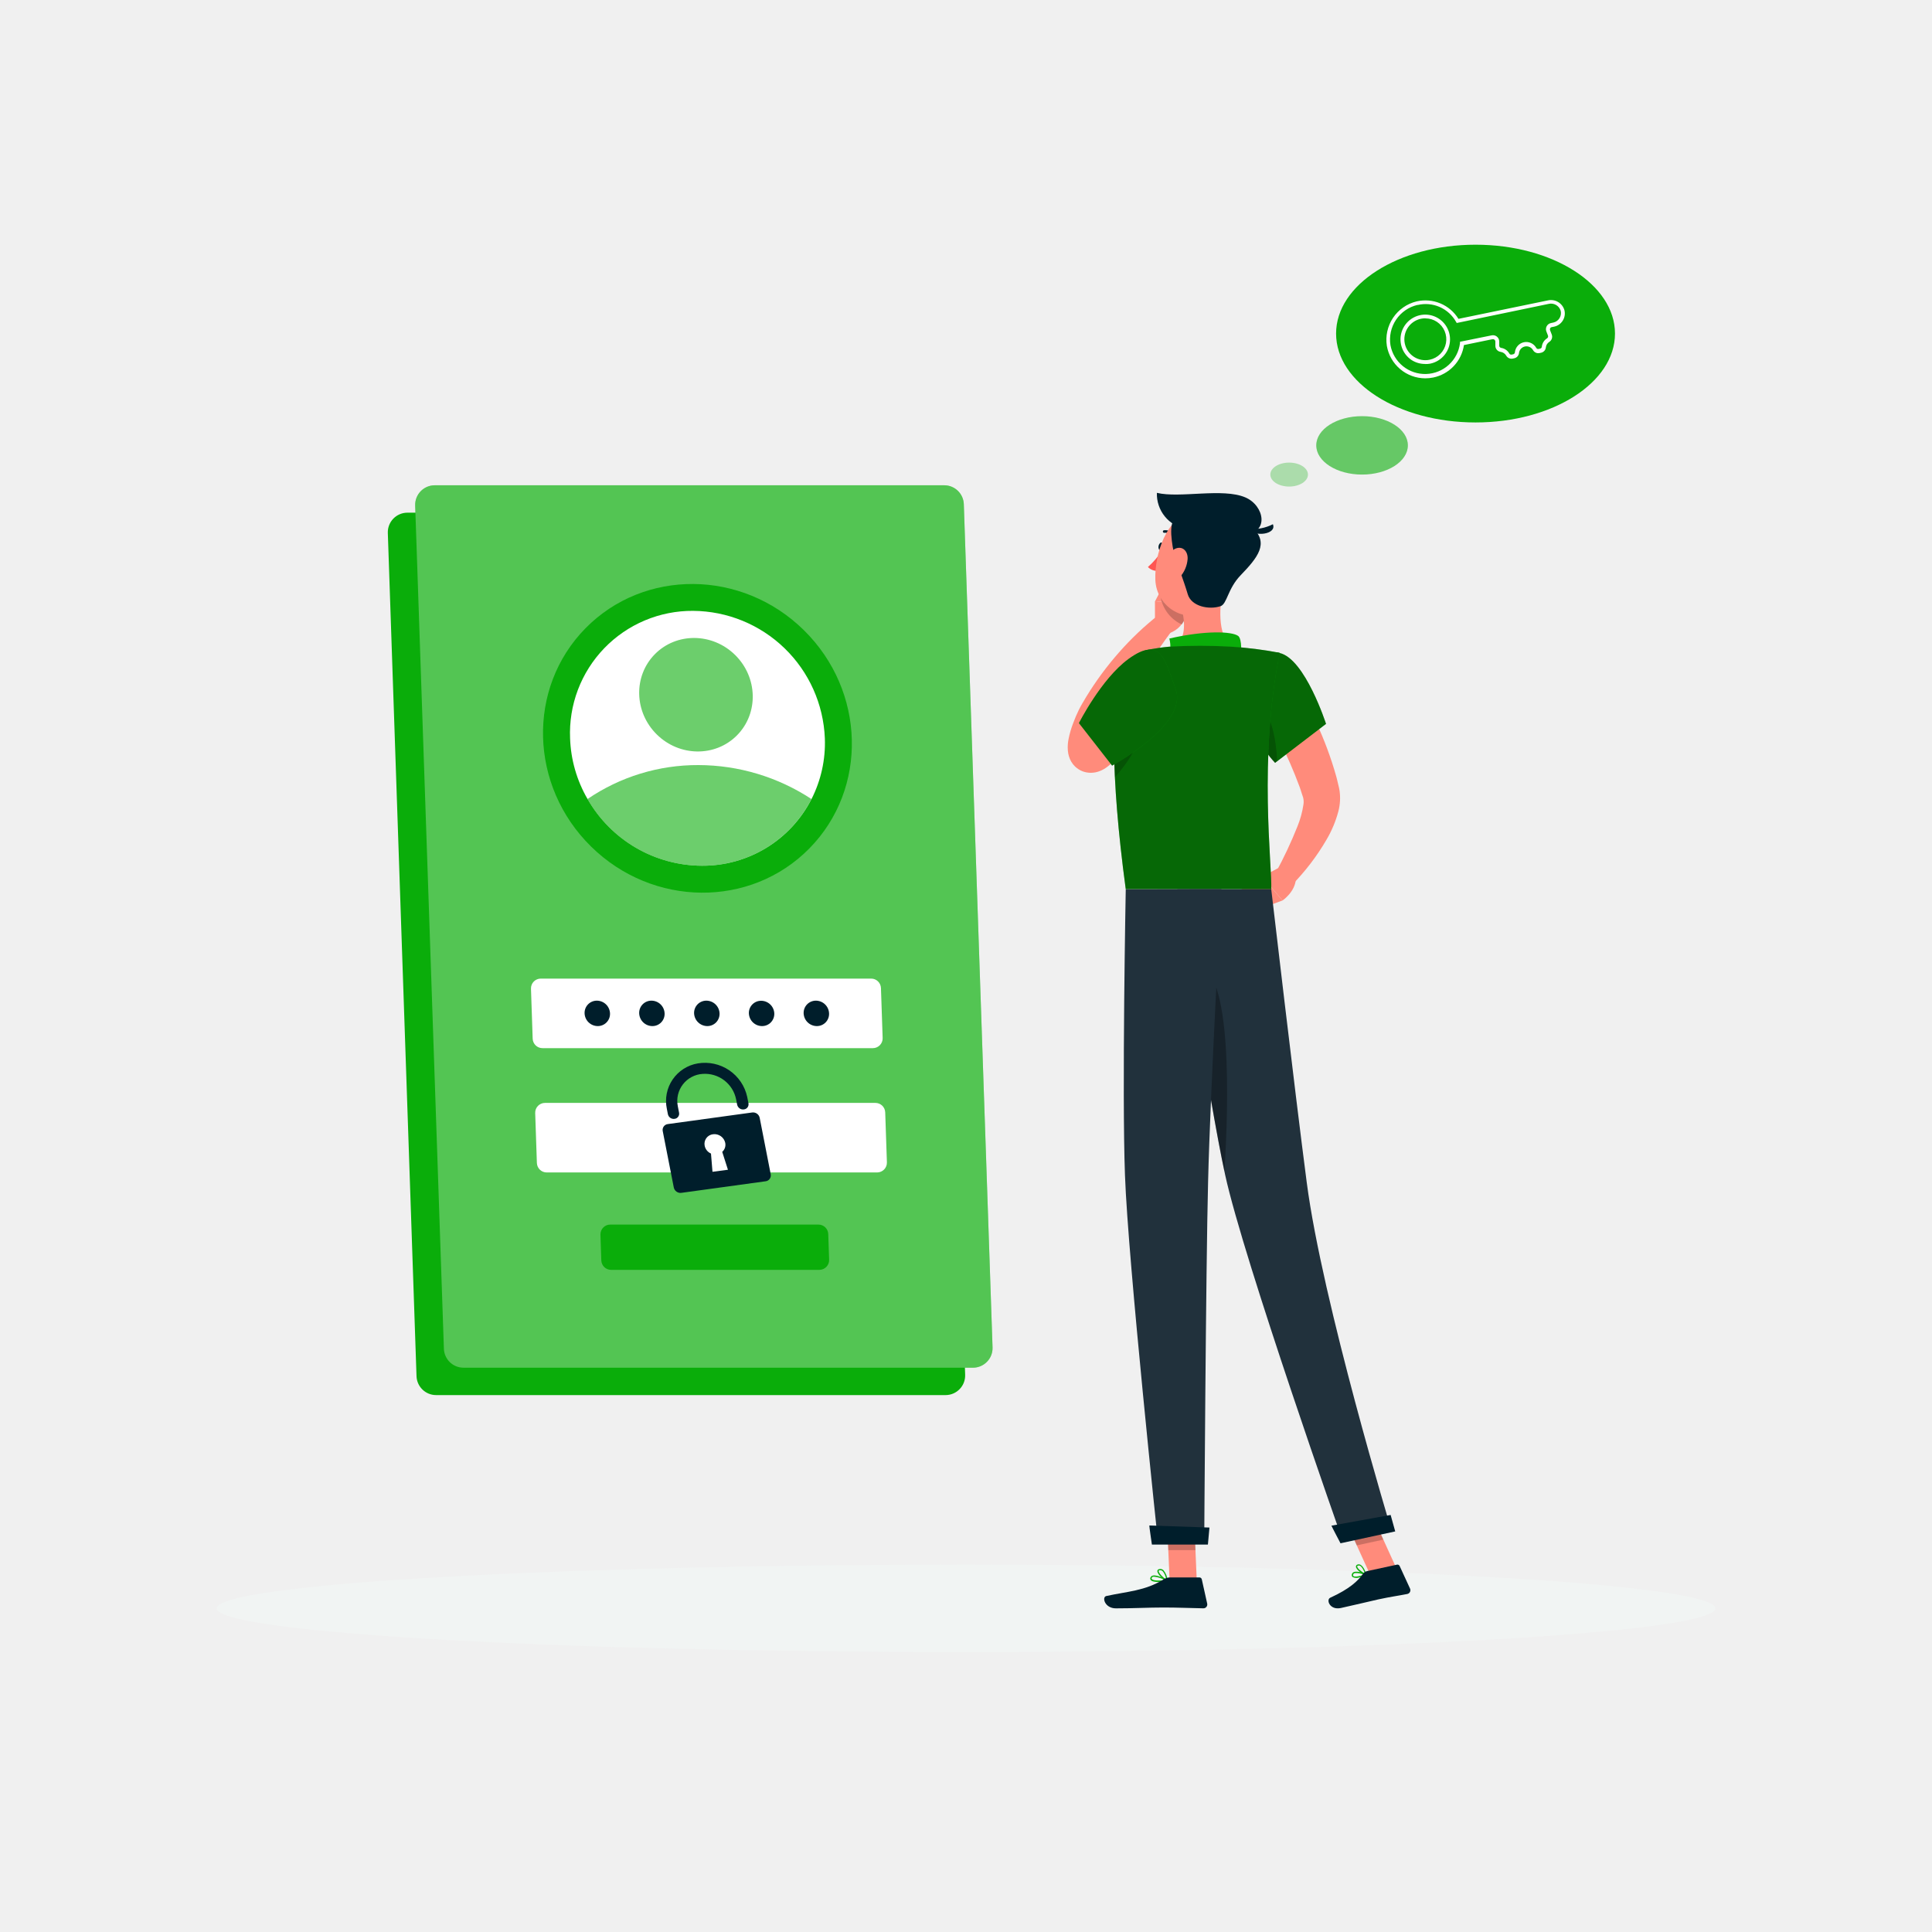
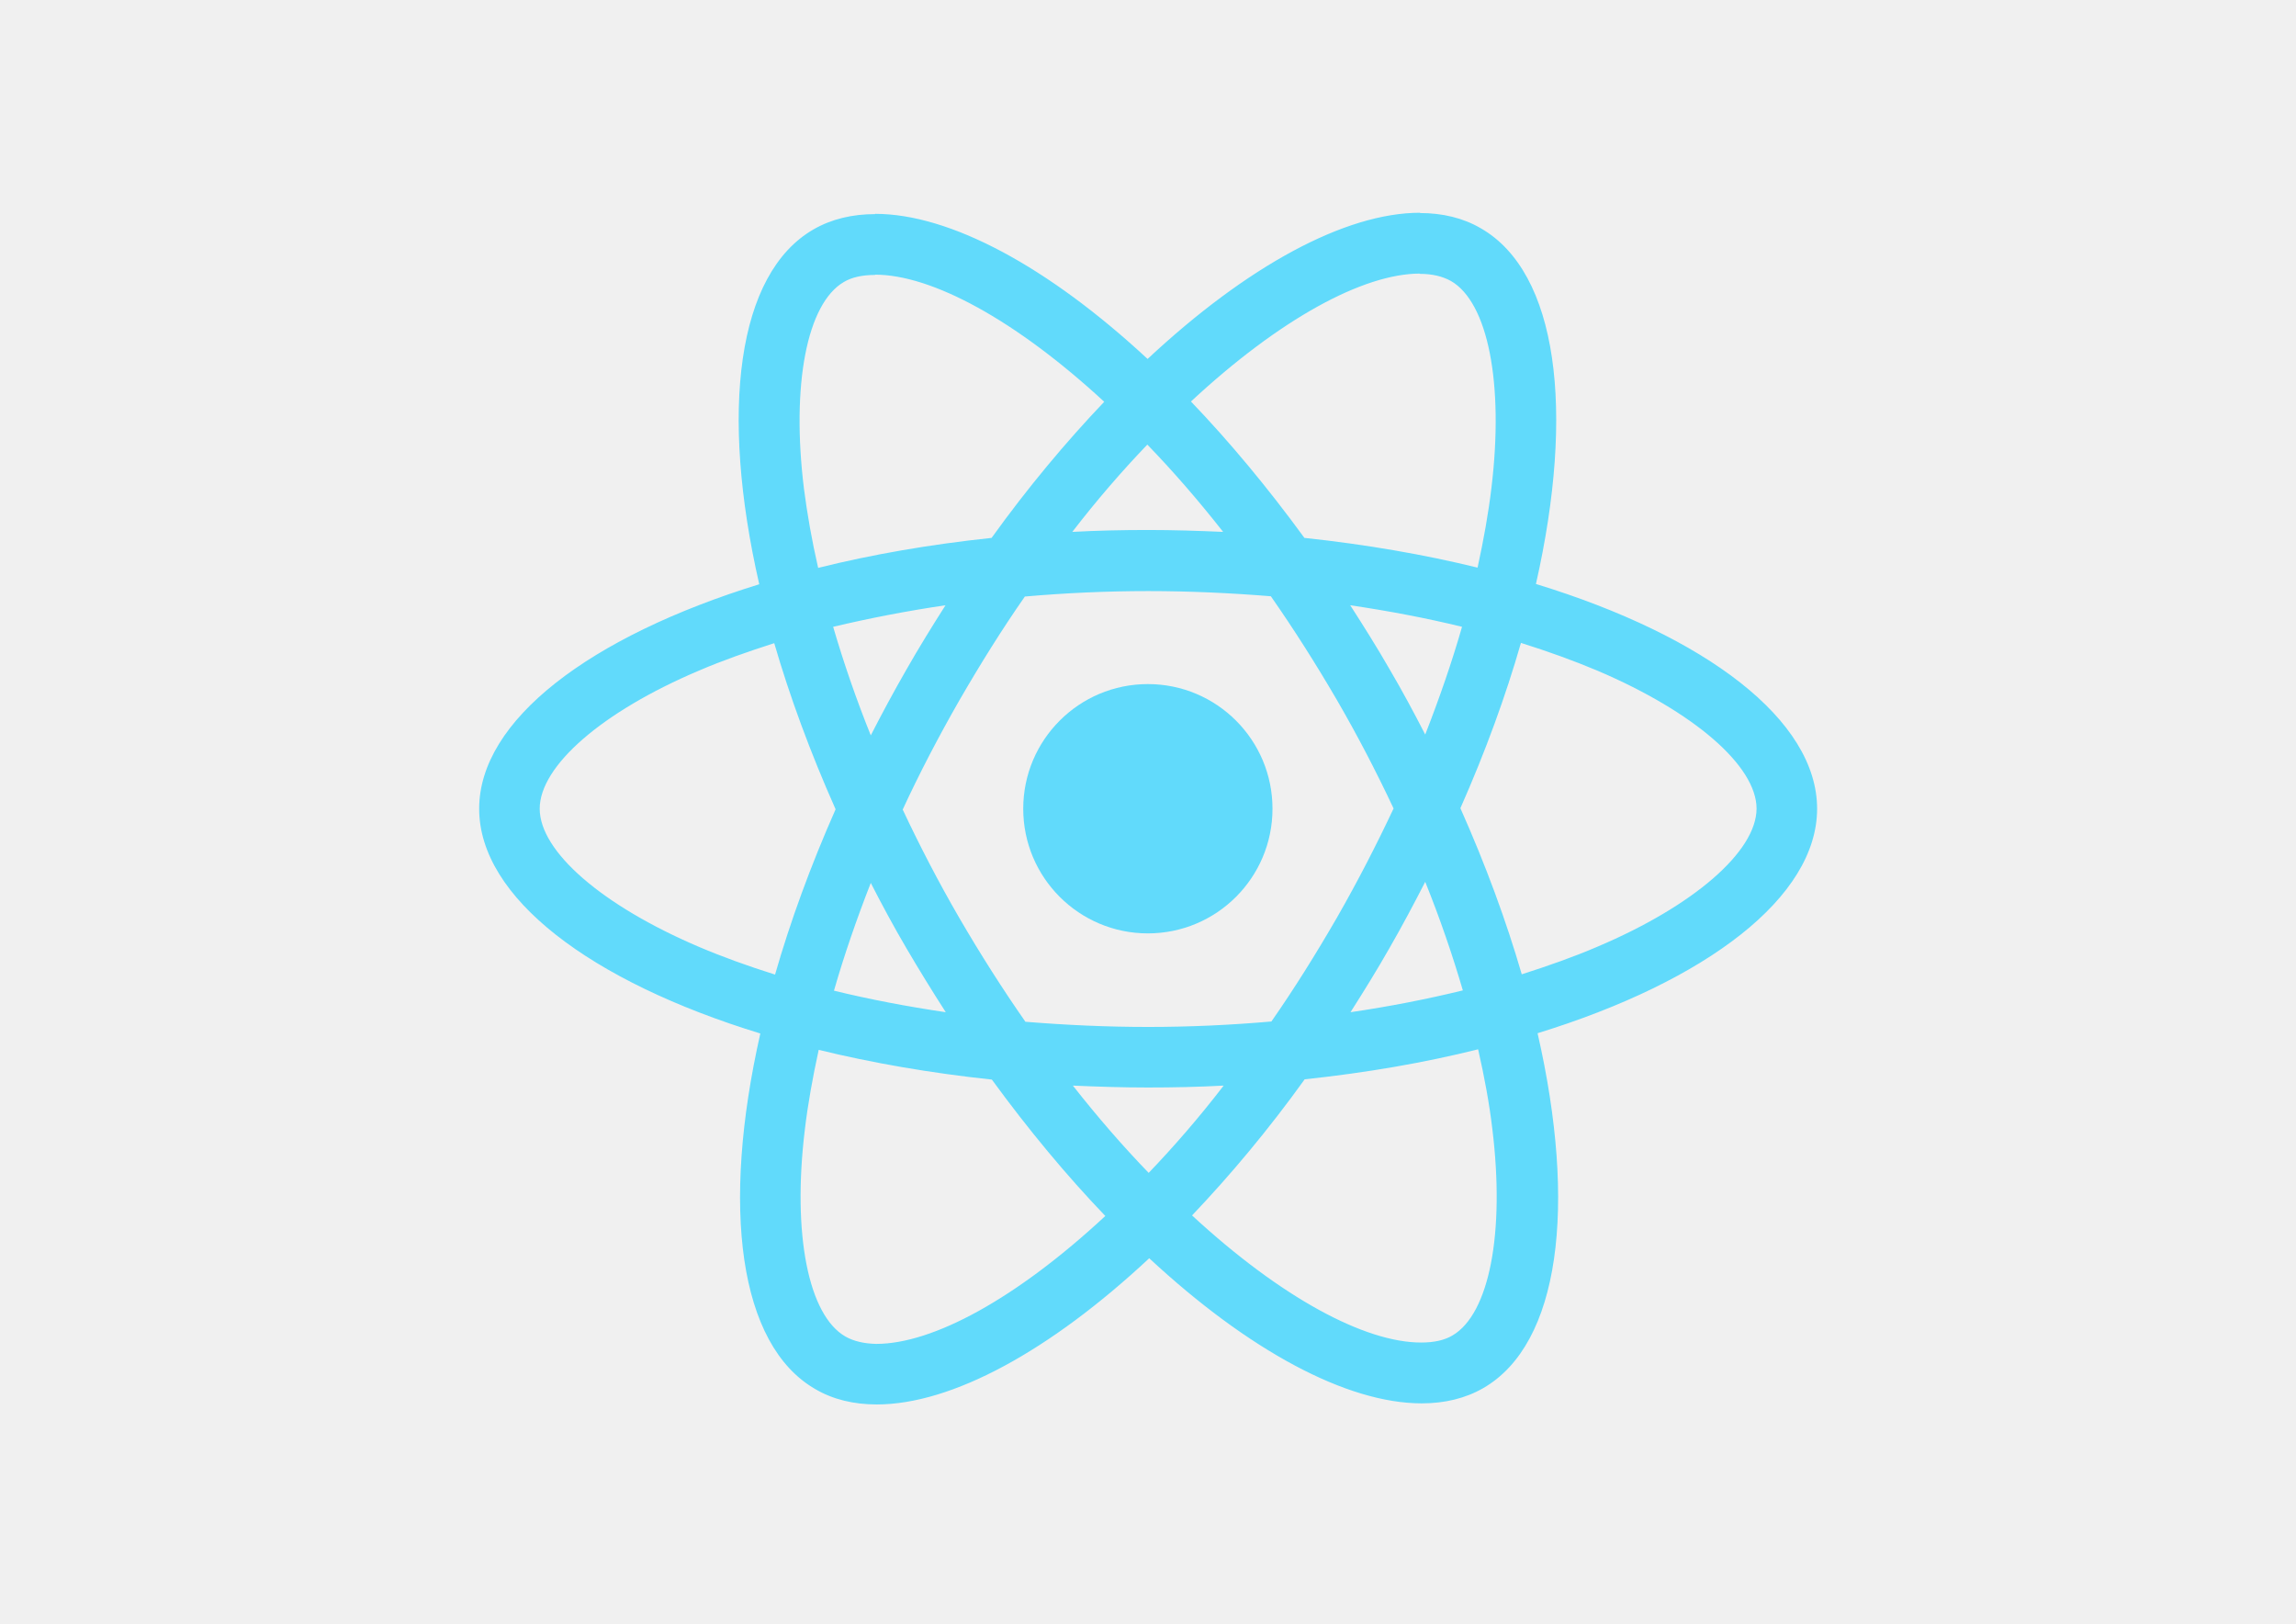
- <svg xmlns="http://www.w3.org/2000/svg" width="394" height="394" viewBox="0 0 394 394" fill="none">
-   <path d="M197 336.917C281.381 336.917 349.785 332.924 349.785 327.997C349.785 323.071 281.381 319.077 197 319.077C112.619 319.077 44.215 323.071 44.215 327.997C44.215 332.924 112.619 336.917 197 336.917Z" fill="#F1F4F3" />
-   <path d="M196.827 280.371C196.904 282.632 195.092 284.507 192.83 284.507H88.938C86.782 284.507 85.014 282.798 84.941 280.643L79.09 108.688C79.013 106.427 80.825 104.552 83.088 104.552H186.979C189.135 104.552 190.903 106.261 190.977 108.416L196.827 280.371Z" fill="#0AAD0A" />
-   <path d="M202.413 274.784C202.49 277.045 200.678 278.92 198.415 278.92H94.524C92.368 278.92 90.6 277.212 90.526 275.057L84.668 103.101C84.591 100.84 86.403 98.965 88.666 98.965H192.557C194.713 98.965 196.482 100.674 196.555 102.829L202.413 274.784Z" fill="#0AAD0A" />
-   <path opacity="0.3" d="M202.413 274.784C202.49 277.045 200.678 278.92 198.415 278.92H94.524C92.368 278.92 90.6 277.212 90.526 275.057L84.668 103.101C84.591 100.84 86.403 98.965 88.666 98.965H192.557C194.713 98.965 196.482 100.674 196.555 102.829L202.413 274.784Z" fill="white" />
-   <path d="M165.064 173.016C177.045 160.829 176.535 140.9 163.925 128.504C151.316 116.108 131.381 115.94 119.4 128.127C107.419 140.315 107.929 160.244 120.539 172.639C133.149 185.035 153.083 185.204 165.064 173.016Z" fill="#0AAD0A" />
-   <path d="M168.214 150.579C168.375 154.867 167.44 159.125 165.496 162.951C163.397 167.073 160.192 170.529 156.239 172.932C152.286 175.334 147.742 176.588 143.116 176.551C138.382 176.526 133.738 175.256 129.649 172.869C125.561 170.481 122.172 167.061 119.823 162.951C117.633 159.184 116.409 154.934 116.261 150.579C116.116 147.202 116.659 143.832 117.856 140.671C119.054 137.511 120.882 134.627 123.228 132.195C125.575 129.763 128.392 127.833 131.507 126.523C134.622 125.213 137.972 124.55 141.351 124.575C148.313 124.624 154.989 127.354 159.992 132.196C164.994 137.039 167.939 143.622 168.214 150.579Z" fill="white" />
-   <path opacity="0.6" d="M165.481 162.951C163.383 167.073 160.178 170.529 156.225 172.932C152.272 175.334 147.727 176.588 143.102 176.551C138.368 176.526 133.723 175.256 129.635 172.869C125.546 170.481 122.158 167.061 119.809 162.951C126.473 158.407 134.359 155.992 142.424 156.024C150.62 156.042 158.632 158.449 165.481 162.951Z" fill="#0AAD0A" />
-   <path opacity="0.6" d="M150.326 149.931C154.732 145.449 154.544 138.121 149.908 133.563C145.271 129.005 137.941 128.943 133.535 133.425C129.13 137.906 129.317 145.234 133.954 149.792C138.591 154.35 145.921 154.412 150.326 149.931Z" fill="#0AAD0A" />
-   <path d="M180.002 211.685C180.041 212.816 179.135 213.753 178.004 213.753H110.629C109.551 213.753 108.667 212.898 108.63 211.821L108.285 201.637C108.247 200.506 109.153 199.569 110.284 199.569H177.659C178.737 199.569 179.621 200.424 179.657 201.501L180.002 211.685Z" fill="white" />
-   <path d="M180.87 237.035C180.908 238.166 180.002 239.103 178.871 239.103H111.488C110.41 239.103 109.526 238.248 109.489 237.171L109.144 226.987C109.106 225.856 110.012 224.919 111.143 224.919H178.526C179.604 224.919 180.488 225.774 180.525 226.851L180.87 237.035Z" fill="white" />
-   <path d="M153.393 226.873L136.191 229.237C136.027 229.256 135.868 229.308 135.726 229.391C135.583 229.474 135.458 229.586 135.361 229.719C135.263 229.852 135.194 230.004 135.158 230.165C135.122 230.326 135.119 230.493 135.151 230.655L137.412 242.184C137.486 242.522 137.684 242.821 137.967 243.02C138.25 243.22 138.598 243.307 138.941 243.263L156.143 240.899C156.307 240.879 156.465 240.825 156.607 240.74C156.749 240.656 156.872 240.544 156.969 240.41C157.065 240.277 157.134 240.124 157.169 239.963C157.205 239.802 157.207 239.635 157.175 239.473L154.922 227.945C154.848 227.607 154.65 227.309 154.366 227.111C154.083 226.912 153.736 226.828 153.393 226.873ZM148.452 238.551L145.3 238.969L144.993 235.25C144.668 235.109 144.382 234.893 144.158 234.618C143.935 234.344 143.781 234.02 143.709 233.674C143.651 233.405 143.65 233.128 143.706 232.859C143.762 232.59 143.874 232.336 144.034 232.113C144.195 231.89 144.4 231.704 144.637 231.565C144.874 231.427 145.138 231.34 145.411 231.31C145.97 231.237 146.537 231.378 146.998 231.703C147.459 232.029 147.781 232.515 147.901 233.067C147.969 233.4 147.948 233.745 147.84 234.067C147.732 234.39 147.541 234.678 147.286 234.903L148.452 238.551Z" fill="#001E2B" />
-   <path d="M151.689 226.251C151.385 226.289 151.077 226.213 150.826 226.036C150.576 225.86 150.4 225.596 150.334 225.297L150.113 224.17C149.798 222.632 148.936 221.261 147.687 220.311C146.438 219.36 144.886 218.895 143.32 219.001C142.53 219.046 141.759 219.261 141.059 219.63C140.359 220 139.747 220.516 139.264 221.143C138.781 221.77 138.439 222.494 138.26 223.265C138.082 224.036 138.071 224.837 138.23 225.612L138.482 226.912C138.511 227.057 138.51 227.205 138.479 227.349C138.448 227.492 138.387 227.628 138.3 227.747C138.213 227.865 138.102 227.965 137.975 228.038C137.848 228.112 137.706 228.158 137.56 228.173C137.255 228.216 136.946 228.141 136.694 227.964C136.443 227.787 136.268 227.521 136.205 227.22L135.992 226.124C135.776 225.101 135.768 224.044 135.971 223.017C136.173 221.991 136.581 221.016 137.17 220.151C137.759 219.286 138.517 218.549 139.397 217.985C140.278 217.42 141.264 217.039 142.296 216.865C144.533 216.49 146.829 216.99 148.707 218.262C150.585 219.534 151.901 221.481 152.382 223.697L152.635 224.99C152.664 225.136 152.662 225.286 152.629 225.431C152.597 225.576 152.534 225.713 152.444 225.832C152.355 225.951 152.241 226.05 152.111 226.122C151.981 226.194 151.837 226.238 151.689 226.251Z" fill="#001E2B" />
-   <path d="M169.088 256.9C169.126 258.031 168.22 258.968 167.089 258.968H124.625C123.546 258.968 122.662 258.113 122.626 257.035L122.452 251.799C122.414 250.669 123.32 249.733 124.45 249.733H166.91C167.988 249.733 168.872 250.587 168.909 251.665L169.088 256.9Z" fill="#0AAD0A" />
-   <path d="M146.742 206.661C146.756 206.998 146.701 207.334 146.581 207.649C146.461 207.964 146.279 208.252 146.044 208.494C145.81 208.736 145.529 208.929 145.218 209.059C144.907 209.19 144.573 209.256 144.236 209.253C143.541 209.248 142.875 208.976 142.375 208.494C141.875 208.011 141.579 207.355 141.549 206.661C141.535 206.324 141.59 205.988 141.71 205.673C141.83 205.358 142.012 205.07 142.247 204.828C142.481 204.585 142.762 204.393 143.073 204.263C143.384 204.132 143.718 204.066 144.055 204.068C144.75 204.072 145.418 204.343 145.918 204.826C146.418 205.309 146.714 205.966 146.742 206.661Z" fill="#001E2B" />
-   <path d="M135.535 206.661C135.55 206.998 135.496 207.335 135.376 207.65C135.257 207.966 135.074 208.254 134.84 208.496C134.605 208.739 134.324 208.931 134.012 209.061C133.701 209.192 133.366 209.257 133.029 209.253C132.335 209.248 131.67 208.976 131.171 208.493C130.672 208.01 130.378 207.354 130.35 206.661C130.336 206.324 130.391 205.988 130.51 205.673C130.63 205.358 130.813 205.07 131.047 204.828C131.282 204.585 131.563 204.393 131.874 204.263C132.184 204.132 132.518 204.066 132.856 204.068C133.55 204.072 134.217 204.344 134.716 204.827C135.215 205.31 135.508 205.967 135.535 206.661Z" fill="#001E2B" />
-   <path d="M124.402 206.661C124.416 206.998 124.361 207.334 124.241 207.649C124.121 207.964 123.939 208.252 123.704 208.494C123.47 208.736 123.189 208.929 122.878 209.059C122.567 209.19 122.233 209.256 121.896 209.253C121.202 209.25 120.535 208.978 120.036 208.495C119.537 208.012 119.243 207.355 119.217 206.661C119.203 206.324 119.258 205.988 119.378 205.673C119.498 205.358 119.68 205.07 119.914 204.828C120.149 204.585 120.43 204.393 120.741 204.263C121.052 204.132 121.386 204.066 121.723 204.068C122.417 204.072 123.084 204.344 123.583 204.827C124.082 205.31 124.376 205.967 124.402 206.661Z" fill="#001E2B" />
-   <path d="M157.905 206.661C157.919 206.998 157.865 207.334 157.745 207.649C157.625 207.964 157.442 208.252 157.208 208.494C156.973 208.736 156.692 208.929 156.382 209.059C156.071 209.19 155.737 209.256 155.399 209.253C154.705 209.25 154.038 208.978 153.539 208.495C153.04 208.012 152.747 207.355 152.72 206.661C152.709 206.325 152.765 205.99 152.887 205.677C153.008 205.364 153.192 205.078 153.427 204.838C153.662 204.598 153.943 204.408 154.254 204.28C154.565 204.151 154.898 204.088 155.234 204.092C155.923 204.097 156.584 204.367 157.081 204.844C157.578 205.322 157.873 205.972 157.905 206.661Z" fill="#001E2B" />
-   <path d="M169.074 206.661C169.089 206.998 169.035 207.335 168.916 207.65C168.796 207.966 168.613 208.254 168.379 208.496C168.144 208.739 167.863 208.931 167.551 209.061C167.24 209.192 166.905 209.257 166.568 209.253C165.874 209.248 165.209 208.976 164.71 208.493C164.211 208.01 163.917 207.354 163.889 206.661C163.875 206.324 163.93 205.988 164.05 205.673C164.169 205.358 164.352 205.07 164.586 204.828C164.821 204.585 165.102 204.393 165.413 204.263C165.723 204.132 166.058 204.066 166.395 204.068C167.089 204.072 167.756 204.344 168.255 204.827C168.754 205.31 169.047 205.967 169.074 206.661Z" fill="#001E2B" />
-   <path d="M263.124 137.333C264.172 139.019 265.047 140.626 265.945 142.305C266.843 143.983 267.655 145.67 268.451 147.395C270.075 150.89 271.419 154.508 272.47 158.215C272.612 158.68 272.714 159.176 272.832 159.657L273.006 160.39L273.092 160.752L273.195 161.351C273.372 162.709 273.29 164.089 272.95 165.417C272.406 167.478 271.579 169.454 270.492 171.288C268.547 174.62 266.197 177.698 263.494 180.452L260.177 177.946C261.842 174.885 263.324 171.727 264.613 168.49C265.188 167.064 265.593 165.575 265.819 164.054C265.892 163.589 265.87 163.115 265.756 162.659L265.441 161.698C265.315 161.304 265.197 160.91 265.047 160.508C263.848 157.257 262.462 154.079 260.894 150.989C259.318 147.837 257.624 144.685 255.93 141.675L263.124 137.333Z" fill="#FF8B7B" />
-   <path d="M261.019 176.851L257.395 178.766L261.555 183.636C261.555 183.636 264.156 181.878 264.274 179.199L261.019 176.851Z" fill="#FF8B7B" />
-   <path d="M252.531 181.768L256.983 185.306L261.554 183.636L257.393 178.766L252.531 181.768Z" fill="#FF8B7B" />
-   <path d="M237.309 111.549C237.223 111.991 236.915 112.298 236.632 112.243C236.348 112.188 236.182 111.778 236.269 111.344C236.356 110.911 236.663 110.556 236.955 110.651C237.246 110.746 237.396 111.108 237.309 111.549Z" fill="#001E2B" />
-   <path d="M236.954 112.306C236.161 113.54 235.201 114.659 234.102 115.631C234.361 115.9 234.676 116.11 235.024 116.246C235.372 116.382 235.746 116.441 236.119 116.419L236.954 112.306Z" fill="#FF5652" />
-   <path d="M235.535 127.766V122.597L242.375 123.385C242.375 123.385 242.265 127.829 238.435 129.137L235.535 127.766Z" fill="#FF8B7B" />
-   <path d="M237.505 118.878L242.32 120.265L242.406 123.424L235.566 122.597L237.505 118.878Z" fill="#FF8B7B" />
-   <path opacity="0.2" d="M242.319 120.265L237.504 118.878L236.566 120.674C236.618 122.09 237.06 123.464 237.844 124.643C238.629 125.823 239.725 126.762 241.011 127.357C241.838 126.201 242.321 124.835 242.405 123.417L242.319 120.265Z" fill="black" />
-   <path d="M239.406 109.445C239.456 109.444 239.505 109.428 239.547 109.4C239.589 109.372 239.623 109.333 239.643 109.287C239.664 109.241 239.671 109.19 239.664 109.14C239.657 109.089 239.635 109.043 239.603 109.004C239.326 108.691 238.978 108.45 238.589 108.299C238.2 108.148 237.78 108.093 237.365 108.137C237.297 108.149 237.236 108.187 237.196 108.243C237.157 108.299 237.141 108.369 237.152 108.437C237.164 108.505 237.201 108.566 237.257 108.607C237.313 108.649 237.383 108.666 237.451 108.657C237.78 108.625 238.112 108.672 238.419 108.794C238.726 108.916 239 109.109 239.217 109.359C239.241 109.385 239.27 109.406 239.302 109.421C239.335 109.436 239.37 109.444 239.406 109.445Z" fill="#001E2B" />
-   <path d="M249.474 119.524C248.686 123.582 248.197 129.2 251.05 131.903C251.05 131.903 249.947 136.017 242.382 136.017C234.1 136.017 238.402 132.408 238.402 132.408C241.846 131.336 241.814 127.42 241.026 124.268L249.474 119.524Z" fill="#FF8B7B" />
-   <path d="M252.586 134.614C253.326 133.574 253.295 130.272 252.507 129.689C251.238 128.751 245.793 128.531 238.473 130.217C239.261 133.416 237.566 135.087 237.566 135.087L252.586 134.614Z" fill="#0AAD0A" />
-   <path d="M277.222 321.693C276.997 321.772 276.759 321.806 276.52 321.793C276.282 321.779 276.049 321.718 275.835 321.614C275.754 321.539 275.698 321.44 275.675 321.331C275.653 321.222 275.664 321.109 275.709 321.008C275.734 320.922 275.777 320.844 275.835 320.777C275.894 320.71 275.966 320.657 276.048 320.621C276.796 320.259 278.514 320.96 278.593 320.992C278.616 321.001 278.636 321.018 278.651 321.039C278.665 321.06 278.672 321.085 278.672 321.11C278.672 321.135 278.665 321.16 278.652 321.182C278.64 321.204 278.622 321.223 278.601 321.236C278.156 321.431 277.695 321.584 277.222 321.693ZM276.316 320.803C276.264 320.815 276.213 320.833 276.166 320.858C276.117 320.876 276.073 320.905 276.037 320.944C276.001 320.982 275.975 321.028 275.961 321.078C275.89 321.315 275.961 321.394 276.008 321.417C276.308 321.67 277.411 321.417 278.191 321.126C277.598 320.88 276.957 320.77 276.316 320.803Z" fill="#0AAD0A" />
-   <path d="M278.568 321.244H278.505C277.875 321.063 276.535 320.109 276.52 319.487C276.519 319.388 276.552 319.292 276.614 319.214C276.676 319.137 276.762 319.083 276.858 319.061C276.952 319.026 277.052 319.012 277.151 319.021C277.251 319.029 277.347 319.059 277.434 319.108C278.174 319.487 278.647 321.015 278.663 321.086C278.674 321.106 278.68 321.127 278.68 321.149C278.68 321.172 278.674 321.193 278.663 321.212C278.651 321.225 278.636 321.234 278.619 321.239C278.603 321.245 278.585 321.246 278.568 321.244ZM276.992 319.282H276.929C276.772 319.337 276.772 319.416 276.772 319.455C276.772 319.826 277.67 320.574 278.348 320.874C278.182 320.432 277.82 319.558 277.339 319.298C277.232 319.249 277.111 319.243 277 319.282H276.992Z" fill="#0AAD0A" />
-   <path d="M236.289 322.623C235.58 322.623 234.895 322.521 234.666 322.205C234.606 322.121 234.574 322.021 234.574 321.918C234.574 321.815 234.606 321.714 234.666 321.63C234.711 321.553 234.771 321.486 234.843 321.433C234.915 321.38 234.997 321.343 235.084 321.323C236.006 321.071 237.944 322.174 238.023 322.221C238.047 322.233 238.067 322.253 238.078 322.277C238.089 322.301 238.092 322.329 238.086 322.355C238.083 322.382 238.071 322.407 238.053 322.427C238.035 322.447 238.01 322.46 237.984 322.465C237.425 322.568 236.858 322.621 236.289 322.623ZM235.415 321.543C235.331 321.53 235.246 321.53 235.162 321.543C235.109 321.554 235.059 321.576 235.014 321.607C234.969 321.638 234.931 321.678 234.902 321.725C234.808 321.89 234.847 321.969 234.902 322.016C235.162 322.379 236.557 322.387 237.59 322.237C236.916 321.869 236.177 321.633 235.415 321.543Z" fill="#0AAD0A" />
-   <path d="M237.979 322.465H237.924C237.254 322.166 235.931 320.968 236.033 320.338C236.033 320.188 236.159 320.007 236.522 319.975C236.651 319.96 236.782 319.972 236.907 320.01C237.032 320.048 237.147 320.111 237.246 320.196C237.751 320.8 238.055 321.546 238.113 322.331C238.113 322.354 238.108 322.376 238.099 322.396C238.089 322.417 238.075 322.435 238.058 322.45C238.034 322.462 238.007 322.467 237.979 322.465ZM236.624 320.22H236.545C236.309 320.22 236.293 320.33 236.293 320.361C236.23 320.74 237.128 321.685 237.814 322.095C237.754 321.463 237.497 320.865 237.081 320.385C236.952 320.275 236.786 320.216 236.616 320.22H236.624Z" fill="#0AAD0A" />
-   <path d="M244.06 322.339H238.52L237.969 309.503H243.508L244.06 322.339Z" fill="#FF8B7B" />
-   <path d="M284.745 319.77L279.332 320.945L273.887 308.991L279.308 307.816L284.745 319.77Z" fill="#FF8B7B" />
-   <path d="M278.803 320.401L284.894 319.085C285 319.062 285.111 319.076 285.209 319.125C285.306 319.174 285.384 319.254 285.43 319.353L287.542 323.939C287.598 324.05 287.627 324.173 287.627 324.297C287.626 324.422 287.596 324.544 287.539 324.655C287.483 324.766 287.4 324.861 287.299 324.934C287.198 325.007 287.081 325.055 286.958 325.074C284.831 325.491 283.767 325.594 281.096 326.169C279.449 326.531 275.729 327.438 273.452 327.926C271.175 328.415 270.395 326.232 271.285 325.83C275.265 324.01 276.919 322.41 277.999 320.921C278.194 320.655 278.48 320.47 278.803 320.401Z" fill="#001E2B" />
-   <path d="M238.559 321.693H244.611C244.721 321.694 244.827 321.732 244.913 321.8C244.999 321.869 245.059 321.964 245.084 322.071L246.179 326.996C246.211 327.115 246.215 327.24 246.19 327.361C246.165 327.482 246.112 327.595 246.036 327.692C245.959 327.788 245.861 327.865 245.749 327.917C245.637 327.969 245.514 327.994 245.391 327.989C243.208 327.95 240.056 327.824 237.314 327.824C234.099 327.824 231.333 327.997 227.567 327.997C225.289 327.997 224.659 325.696 225.612 325.483C229.946 324.538 233.492 324.435 237.235 322.127C237.628 321.863 238.087 321.713 238.559 321.693Z" fill="#001E2B" />
-   <path d="M260.964 133.172C266.157 134.362 270.42 147.624 270.42 147.624L260.042 155.559C257.348 152.679 255.448 149.149 254.526 145.315C252.69 138.365 255.653 131.943 260.964 133.172Z" fill="#0AAD0A" />
-   <path opacity="0.4" d="M260.964 133.172C266.157 134.362 270.42 147.624 270.42 147.624L260.042 155.559C257.348 152.679 255.448 149.149 254.526 145.315C252.69 138.365 255.653 131.943 260.964 133.172Z" fill="black" />
-   <path d="M233.643 148.987C232.351 150.382 231.059 151.627 229.703 152.927C229.034 153.558 228.356 154.188 227.663 154.795L226.615 155.717L226.354 155.945L225.905 156.308C225.443 156.677 224.931 156.979 224.384 157.206C223.776 157.464 223.123 157.598 222.462 157.6C221.897 157.602 221.337 157.504 220.807 157.308C220.219 157.085 219.683 156.744 219.231 156.308C218.654 155.743 218.23 155.041 218.002 154.267C217.882 153.885 217.805 153.491 217.773 153.093C217.732 152.626 217.732 152.157 217.773 151.69C217.813 151.312 217.86 150.981 217.923 150.673C218.139 149.599 218.444 148.545 218.837 147.521C219.191 146.549 219.599 145.597 220.058 144.669C220.563 143.668 221.043 142.935 221.524 142.1C223.476 138.902 225.704 135.88 228.183 133.07C230.636 130.276 233.34 127.712 236.26 125.41L239.159 128.397C237.126 131.123 235.125 134.047 233.273 136.923C231.43 139.783 229.747 142.742 228.23 145.788C227.891 146.529 227.442 147.364 227.229 147.963C226.947 148.658 226.703 149.369 226.496 150.09C226.298 150.74 226.148 151.404 226.047 152.076C226.042 152.181 226.042 152.286 226.047 152.391C226.047 152.454 226.047 152.486 226.047 152.32C226.034 152.144 226 151.969 225.945 151.8C225.774 151.242 225.462 150.737 225.039 150.335C224.662 149.988 224.22 149.721 223.738 149.547C223.315 149.386 222.867 149.304 222.414 149.302C221.979 149.297 221.548 149.38 221.146 149.547C221.01 149.602 220.878 149.668 220.752 149.744L221.051 149.468L222.005 148.601L223.888 146.836C225.133 145.662 226.386 144.409 227.568 143.243L233.643 148.987Z" fill="#FF8B7B" />
-   <path opacity="0.2" d="M256.512 142.912C259.333 145.701 260.255 150.792 260.452 155.204L259.995 155.559C257.301 152.679 255.401 149.149 254.479 145.315C254.376 144.905 254.282 144.527 254.211 144.078L256.512 142.912Z" fill="black" />
-   <path d="M228.136 138.688C227.001 144.677 226.292 156.977 229.578 181.327H259.254C259.459 176.78 256.598 154.574 260.988 133.133C257.708 132.503 254.392 132.084 251.059 131.88C246.86 131.639 242.65 131.639 238.451 131.88C237.064 132.006 235.693 132.211 234.511 132.423C232.939 132.699 231.488 133.446 230.349 134.564C229.211 135.683 228.439 137.121 228.136 138.688Z" fill="#0AAD0A" />
-   <path opacity="0.4" d="M228.136 138.688C227.001 144.677 226.292 156.977 229.578 181.327H259.254C259.459 176.78 256.598 154.574 260.988 133.133C257.708 132.503 254.392 132.084 251.059 131.88C246.86 131.639 242.65 131.639 238.451 131.88C237.064 132.006 235.693 132.211 234.511 132.423C232.939 132.699 231.488 133.446 230.349 134.564C229.211 135.683 228.439 137.121 228.136 138.688Z" fill="black" />
-   <path opacity="0.2" d="M232.673 147.569L227.315 146.284C227.149 149.531 227.134 153.55 227.37 158.522C229.836 155.717 232.988 151.335 232.673 147.569Z" fill="black" />
-   <path opacity="0.2" d="M237.969 309.503L238.252 316.122H243.8L243.516 309.503H237.969Z" fill="black" />
-   <path opacity="0.2" d="M279.308 307.816L273.887 308.991L276.692 315.153L282.113 313.979L279.308 307.816Z" fill="black" />
-   <path d="M252.107 113.598C250.689 118.909 250.121 122.093 246.843 124.299C241.918 127.656 235.772 123.811 235.614 118.2C235.441 113.133 237.797 105.293 243.494 104.221C244.746 103.986 246.038 104.074 247.246 104.476C248.455 104.878 249.541 105.581 250.403 106.519C251.265 107.457 251.873 108.6 252.171 109.838C252.47 111.077 252.447 112.371 252.107 113.598Z" fill="#FF8B7B" />
-   <path d="M239.672 113.795C239.404 113.086 238.182 107.594 239.333 106.167C240.483 104.741 253.604 105.773 255.542 107.68C258.765 110.832 256.527 113.669 253.005 117.317C250.357 120.06 250.255 123.149 248.915 123.621C246.551 124.409 242.942 123.669 242.217 121.171C241.492 118.673 239.672 113.795 239.672 113.795Z" fill="#001E2B" />
-   <path d="M253.952 101.431C249.318 99.461 240.627 101.644 235.93 100.509C235.87 102.256 236.445 103.965 237.547 105.32C238.649 106.676 240.205 107.587 241.927 107.885C245.823 108.628 249.781 108.994 253.747 108.98C258.9 108.744 257.892 103.11 253.952 101.431Z" fill="#001E2B" />
-   <path d="M254.676 107.846C256.368 108.012 258.073 107.687 259.585 106.908C260.452 109.004 255.684 109.579 254.676 107.846Z" fill="#001E2B" />
-   <path d="M242.194 114.016C242.087 115.382 241.534 116.676 240.618 117.696C239.404 119.027 238.144 118.192 237.931 116.577C237.742 115.111 238.136 112.637 239.617 111.928C241.099 111.218 242.296 112.369 242.194 114.016Z" fill="#FF8B7B" />
-   <path d="M240.098 181.35C240.098 181.35 246.402 223.705 249.845 239.576C253.62 256.951 273.903 314.436 273.903 314.436L283.824 312.284C283.824 312.284 269.64 265.43 266.488 241.136C264.045 222.476 259.246 181.335 259.246 181.335L240.098 181.35Z" fill="#21313C" />
-   <path d="M271.524 311.134C271.485 311.134 273.376 314.727 273.376 314.727L284.534 312.308L283.596 308.951L271.524 311.134Z" fill="#001E2B" />
-   <path opacity="0.3" d="M244.077 196.441C251.35 197.867 250.578 224.99 249.703 238.945C247.607 229.079 244.534 210.104 242.438 196.638C242.945 196.387 243.524 196.317 244.077 196.441Z" fill="black" />
-   <path d="M229.578 181.35C229.578 181.35 228.79 222.791 229.42 239.662C230.051 257.243 236.189 314.806 236.189 314.806H245.582C245.582 314.806 245.921 258.267 246.37 241.002C246.827 222.184 249.097 181.319 249.097 181.319L229.578 181.35Z" fill="#21313C" />
-   <path d="M234.386 311.102C234.338 311.102 234.914 314.995 234.914 314.995H246.332L246.647 311.52L234.386 311.102Z" fill="#001E2B" />
-   <path d="M239.751 140.532C242.406 147.695 226.796 156.134 226.796 156.134L220.035 147.466C220.035 147.466 224.582 138.467 230.098 134.417C236.914 129.421 237.726 135.079 239.751 140.532Z" fill="#0AAD0A" />
-   <path opacity="0.4" d="M239.751 140.532C242.406 147.695 226.796 156.134 226.796 156.134L220.035 147.466C220.035 147.466 224.582 138.467 230.098 134.417C236.914 129.421 237.726 135.079 239.751 140.532Z" fill="black" />
-   <path d="M300.912 86.152C316.618 86.152 329.35 78.038 329.35 68.028C329.35 58.018 316.618 49.904 300.912 49.904C285.205 49.904 272.473 58.018 272.473 68.028C272.473 78.038 285.205 86.152 300.912 86.152Z" fill="#0AAD0A" />
-   <path d="M290.652 77.153C288.779 77.147 286.968 76.481 285.537 75.272C284.106 74.063 283.146 72.388 282.828 70.542C282.514 68.542 282.965 66.498 284.091 64.815C285.217 63.133 286.935 61.937 288.903 61.464C290.518 61.092 292.209 61.235 293.739 61.874C295.268 62.513 296.559 63.615 297.429 65.026L315.687 61.259C316.389 61.105 317.123 61.222 317.742 61.586C318.361 61.95 318.821 62.534 319.028 63.221C319.124 63.583 319.145 63.96 319.09 64.33C319.034 64.7 318.904 65.054 318.707 65.372C318.51 65.69 318.251 65.965 317.944 66.179C317.638 66.393 317.291 66.542 316.924 66.618L316.452 66.712C316.381 66.725 316.315 66.753 316.258 66.796C316.2 66.838 316.153 66.893 316.121 66.956C316.091 67.021 316.076 67.091 316.076 67.161C316.076 67.232 316.091 67.302 316.121 67.366L316.444 68.201C316.552 68.472 316.562 68.772 316.473 69.05C316.384 69.327 316.201 69.565 315.955 69.722C315.761 69.842 315.598 70.004 315.476 70.197C315.355 70.389 315.279 70.607 315.254 70.833C315.231 71.093 315.126 71.339 314.955 71.536C314.783 71.732 314.554 71.87 314.3 71.929L313.93 72.007C313.673 72.055 313.408 72.019 313.173 71.906C312.938 71.793 312.745 71.607 312.622 71.377C312.458 71.102 312.213 70.885 311.92 70.756C311.628 70.628 311.302 70.593 310.989 70.658C310.676 70.723 310.391 70.885 310.173 71.119C309.956 71.354 309.818 71.651 309.777 71.968C309.755 72.226 309.652 72.471 309.482 72.666C309.312 72.862 309.084 72.998 308.832 73.055L308.461 73.134C308.205 73.18 307.94 73.144 307.705 73.031C307.47 72.918 307.277 72.733 307.153 72.504C307.035 72.308 306.876 72.141 306.687 72.013C306.498 71.885 306.283 71.8 306.058 71.763C305.755 71.727 305.476 71.581 305.272 71.353C305.069 71.125 304.956 70.831 304.955 70.526V69.628C304.951 69.557 304.933 69.489 304.901 69.426C304.869 69.364 304.823 69.309 304.768 69.265C304.713 69.222 304.649 69.191 304.58 69.175C304.512 69.158 304.441 69.157 304.372 69.171L298.548 70.368C298.311 71.982 297.582 73.483 296.461 74.667C295.34 75.851 293.881 76.662 292.284 76.988C291.747 77.097 291.2 77.153 290.652 77.153ZM289.076 62.181C287.289 62.599 285.726 63.678 284.703 65.201C283.679 66.725 283.271 68.58 283.56 70.392C283.87 72.078 284.774 73.598 286.107 74.676C287.44 75.754 289.114 76.32 290.828 76.27C292.542 76.221 294.181 75.559 295.45 74.406C296.719 73.253 297.532 71.684 297.744 69.982V69.699L304.167 68.398C304.351 68.354 304.543 68.351 304.728 68.39C304.914 68.428 305.088 68.508 305.239 68.623C305.39 68.737 305.514 68.884 305.601 69.053C305.688 69.221 305.736 69.407 305.743 69.596V70.495C305.744 70.602 305.783 70.704 305.852 70.786C305.921 70.868 306.016 70.924 306.121 70.944C306.465 70.993 306.794 71.12 307.082 71.315C307.37 71.511 307.61 71.769 307.784 72.07C307.825 72.156 307.893 72.225 307.976 72.271C308.059 72.316 308.154 72.334 308.249 72.323L308.611 72.244C308.703 72.22 308.785 72.168 308.844 72.094C308.904 72.02 308.938 71.929 308.942 71.834C308.992 71.344 309.196 70.882 309.525 70.515C309.855 70.148 310.293 69.895 310.775 69.794C311.257 69.692 311.76 69.746 312.209 69.949C312.659 70.151 313.032 70.491 313.276 70.92C313.316 71.004 313.382 71.074 313.464 71.119C313.546 71.165 313.64 71.183 313.733 71.172L314.111 71.093C314.202 71.068 314.282 71.015 314.34 70.941C314.398 70.868 314.431 70.777 314.434 70.684C314.473 70.338 314.591 70.005 314.778 69.712C314.965 69.418 315.217 69.171 315.514 68.989C315.601 68.927 315.664 68.837 315.694 68.734C315.724 68.631 315.719 68.522 315.679 68.422L315.356 67.587C315.289 67.415 315.261 67.23 315.273 67.046C315.285 66.861 315.337 66.682 315.426 66.52C315.514 66.358 315.637 66.217 315.786 66.107C315.934 65.997 316.105 65.921 316.286 65.885L316.767 65.782C317.027 65.727 317.273 65.619 317.491 65.467C317.709 65.314 317.893 65.118 318.034 64.893C318.174 64.667 318.268 64.415 318.309 64.152C318.35 63.889 318.337 63.621 318.272 63.363C318.118 62.867 317.782 62.448 317.332 62.189C316.882 61.93 316.351 61.852 315.845 61.968L297.075 65.869L296.933 65.625C296.179 64.282 295.008 63.221 293.598 62.603C292.188 61.985 290.614 61.842 289.116 62.197L289.076 62.181ZM290.652 74.222C289.674 74.233 288.713 73.959 287.887 73.434C286.909 72.792 286.185 71.832 285.837 70.716C285.489 69.6 285.538 68.398 285.977 67.314C286.416 66.231 287.217 65.334 288.244 64.775C289.271 64.216 290.459 64.031 291.608 64.25C292.756 64.47 293.792 65.081 294.54 65.979C295.288 66.877 295.701 68.007 295.71 69.176C295.718 70.345 295.32 71.48 294.585 72.389C293.85 73.298 292.822 73.923 291.677 74.159C291.342 74.219 291.001 74.246 290.66 74.237L290.652 74.222ZM290.652 64.915C290.359 64.917 290.066 64.946 289.778 65.002C289.229 65.119 288.708 65.343 288.246 65.661C287.783 65.979 287.388 66.385 287.083 66.856C286.777 67.327 286.567 67.853 286.465 68.405C286.363 68.957 286.371 69.524 286.488 70.073C286.605 70.622 286.829 71.142 287.147 71.605C287.465 72.067 287.871 72.463 288.342 72.768C288.813 73.074 289.339 73.283 289.891 73.385C290.443 73.487 291.01 73.48 291.559 73.363C292.383 73.191 293.138 72.78 293.728 72.18C294.319 71.58 294.718 70.818 294.877 69.992C295.035 69.165 294.945 68.31 294.618 67.534C294.292 66.758 293.742 66.097 293.04 65.632C292.342 65.169 291.522 64.924 290.684 64.931L290.652 64.915Z" fill="white" />
-   <path opacity="0.6" d="M277.771 96.782C282.933 96.782 287.117 94.115 287.117 90.825C287.117 87.535 282.933 84.868 277.771 84.868C272.61 84.868 268.426 87.535 268.426 90.825C268.426 94.115 272.61 96.782 277.771 96.782Z" fill="#0AAD0A" />
-   <path opacity="0.3" d="M262.9 99.225C265.02 99.225 266.738 98.131 266.738 96.782C266.738 95.433 265.02 94.339 262.9 94.339C260.781 94.339 259.062 95.433 259.062 96.782C259.062 98.131 260.781 99.225 262.9 99.225Z" fill="#0AAD0A" />
+ <svg xmlns="http://www.w3.org/2000/svg" viewBox="0 0 841.9 595.3">
+   <g fill="#61DAFB">
+     <path d="M666.3 296.5c0-32.5-40.7-63.3-103.1-82.4 14.4-63.6 8-114.2-20.2-130.4-6.5-3.8-14.1-5.6-22.4-5.6v22.3c4.6 0 8.3.9 11.4 2.6 13.6 7.8 19.5 37.5 14.9 75.7-1.1 9.4-2.9 19.3-5.1 29.4-19.6-4.8-41-8.5-63.5-10.9-13.5-18.5-27.5-35.3-41.6-50 32.6-30.3 63.2-46.9 84-46.9V78c-27.5 0-63.5 19.6-99.9 53.6-36.4-33.8-72.4-53.2-99.9-53.2v22.3c20.7 0 51.4 16.5 84 46.6-14 14.7-28 31.4-41.3 49.9-22.6 2.4-44 6.1-63.6 11-2.3-10-4-19.7-5.2-29-4.7-38.2 1.1-67.9 14.6-75.8 3-1.8 6.9-2.6 11.5-2.6V78.5c-8.4 0-16 1.8-22.6 5.6-28.1 16.2-34.4 66.7-19.9 130.1-62.2 19.2-102.7 49.9-102.7 82.3 0 32.5 40.7 63.3 103.1 82.4-14.4 63.6-8 114.2 20.2 130.4 6.5 3.8 14.1 5.6 22.5 5.6 27.5 0 63.5-19.6 99.9-53.6 36.4 33.8 72.4 53.2 99.9 53.2 8.4 0 16-1.8 22.6-5.6 28.1-16.2 34.4-66.7 19.9-130.1 62-19.1 102.5-49.9 102.5-82.3zm-130.2-66.7c-3.7 12.9-8.3 26.2-13.5 39.5-4.1-8-8.4-16-13.1-24-4.6-8-9.5-15.8-14.4-23.4 14.2 2.1 27.9 4.7 41 7.9zm-45.8 106.5c-7.8 13.5-15.8 26.3-24.1 38.2-14.9 1.3-30 2-45.2 2-15.1 0-30.2-.7-45-1.9-8.3-11.9-16.4-24.6-24.2-38-7.6-13.1-14.5-26.4-20.8-39.8 6.2-13.4 13.2-26.8 20.7-39.9 7.8-13.5 15.8-26.3 24.1-38.2 14.9-1.3 30-2 45.2-2 15.1 0 30.2.7 45 1.9 8.3 11.9 16.4 24.6 24.2 38 7.6 13.1 14.5 26.4 20.8 39.8-6.3 13.4-13.2 26.8-20.7 39.9zm32.3-13c5.4 13.4 10 26.8 13.8 39.8-13.1 3.2-26.9 5.9-41.2 8 4.9-7.7 9.8-15.6 14.4-23.7 4.6-8 8.9-16.1 13-24.1zM421.2 430c-9.3-9.6-18.6-20.3-27.8-32 9 .4 18.2.7 27.5.7 9.4 0 18.7-.2 27.8-.7-9 11.7-18.3 22.4-27.5 32zm-74.4-58.9c-14.2-2.1-27.9-4.7-41-7.9 3.7-12.9 8.3-26.2 13.5-39.5 4.1 8 8.4 16 13.1 24 4.7 8 9.5 15.8 14.4 23.4zM420.7 163c9.3 9.6 18.6 20.3 27.8 32-9-.4-18.2-.7-27.5-.7-9.4 0-18.7.2-27.8.7 9-11.7 18.3-22.4 27.5-32zm-74 58.9c-4.9 7.7-9.8 15.6-14.4 23.7-4.6 8-8.9 16-13 24-5.4-13.4-10-26.8-13.8-39.8 13.1-3.1 26.9-5.8 41.2-7.9zm-90.5 125.2c-35.4-15.1-58.3-34.9-58.3-50.6 0-15.7 22.9-35.6 58.3-50.6 8.6-3.7 18-7 27.7-10.1 5.7 19.6 13.2 40 22.5 60.9-9.2 20.8-16.6 41.1-22.2 60.6-9.9-3.1-19.3-6.5-28-10.2zM310 490c-13.6-7.8-19.5-37.5-14.9-75.7 1.1-9.4 2.9-19.3 5.1-29.4 19.6 4.8 41 8.5 63.5 10.9 13.5 18.5 27.5 35.3 41.6 50-32.6 30.3-63.2 46.9-84 46.9-4.5-.1-8.3-1-11.3-2.7zm237.2-76.2c4.7 38.2-1.1 67.9-14.6 75.8-3 1.8-6.9 2.6-11.5 2.6-20.7 0-51.4-16.5-84-46.6 14-14.7 28-31.4 41.3-49.9 22.6-2.4 44-6.1 63.6-11 2.3 10.1 4.1 19.8 5.2 29.1zm38.5-66.7c-8.6 3.7-18 7-27.7 10.1-5.7-19.6-13.2-40-22.5-60.9 9.2-20.8 16.6-41.1 22.2-60.6 9.9 3.1 19.3 6.5 28.1 10.2 35.4 15.1 58.3 34.9 58.3 50.6-.1 15.7-23 35.6-58.4 50.6zM320.8 78.4z" />
+     <circle cx="420.9" cy="296.5" r="45.7" />
+     <path d="M520.5 78.1z" />
+   </g>
</svg>
